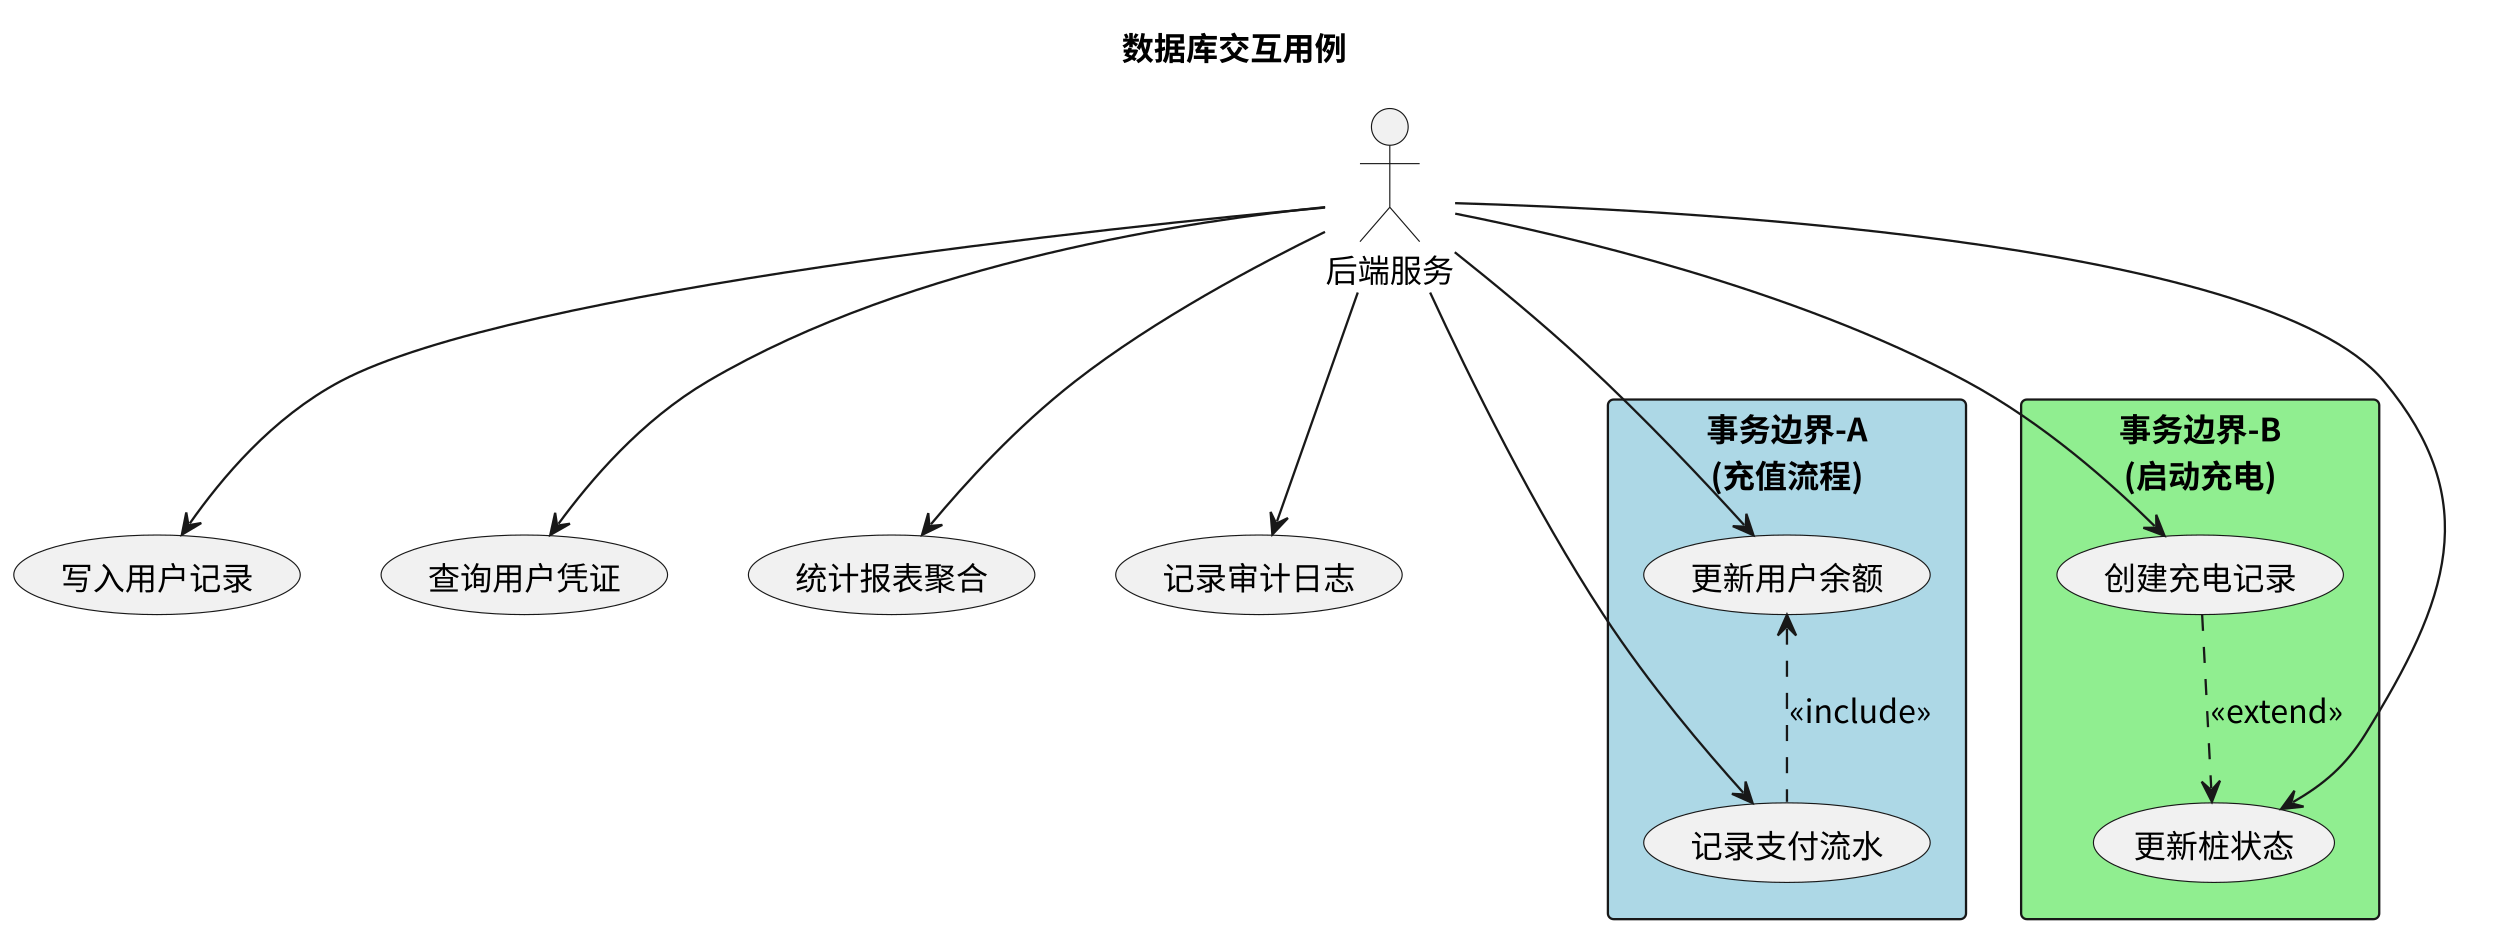
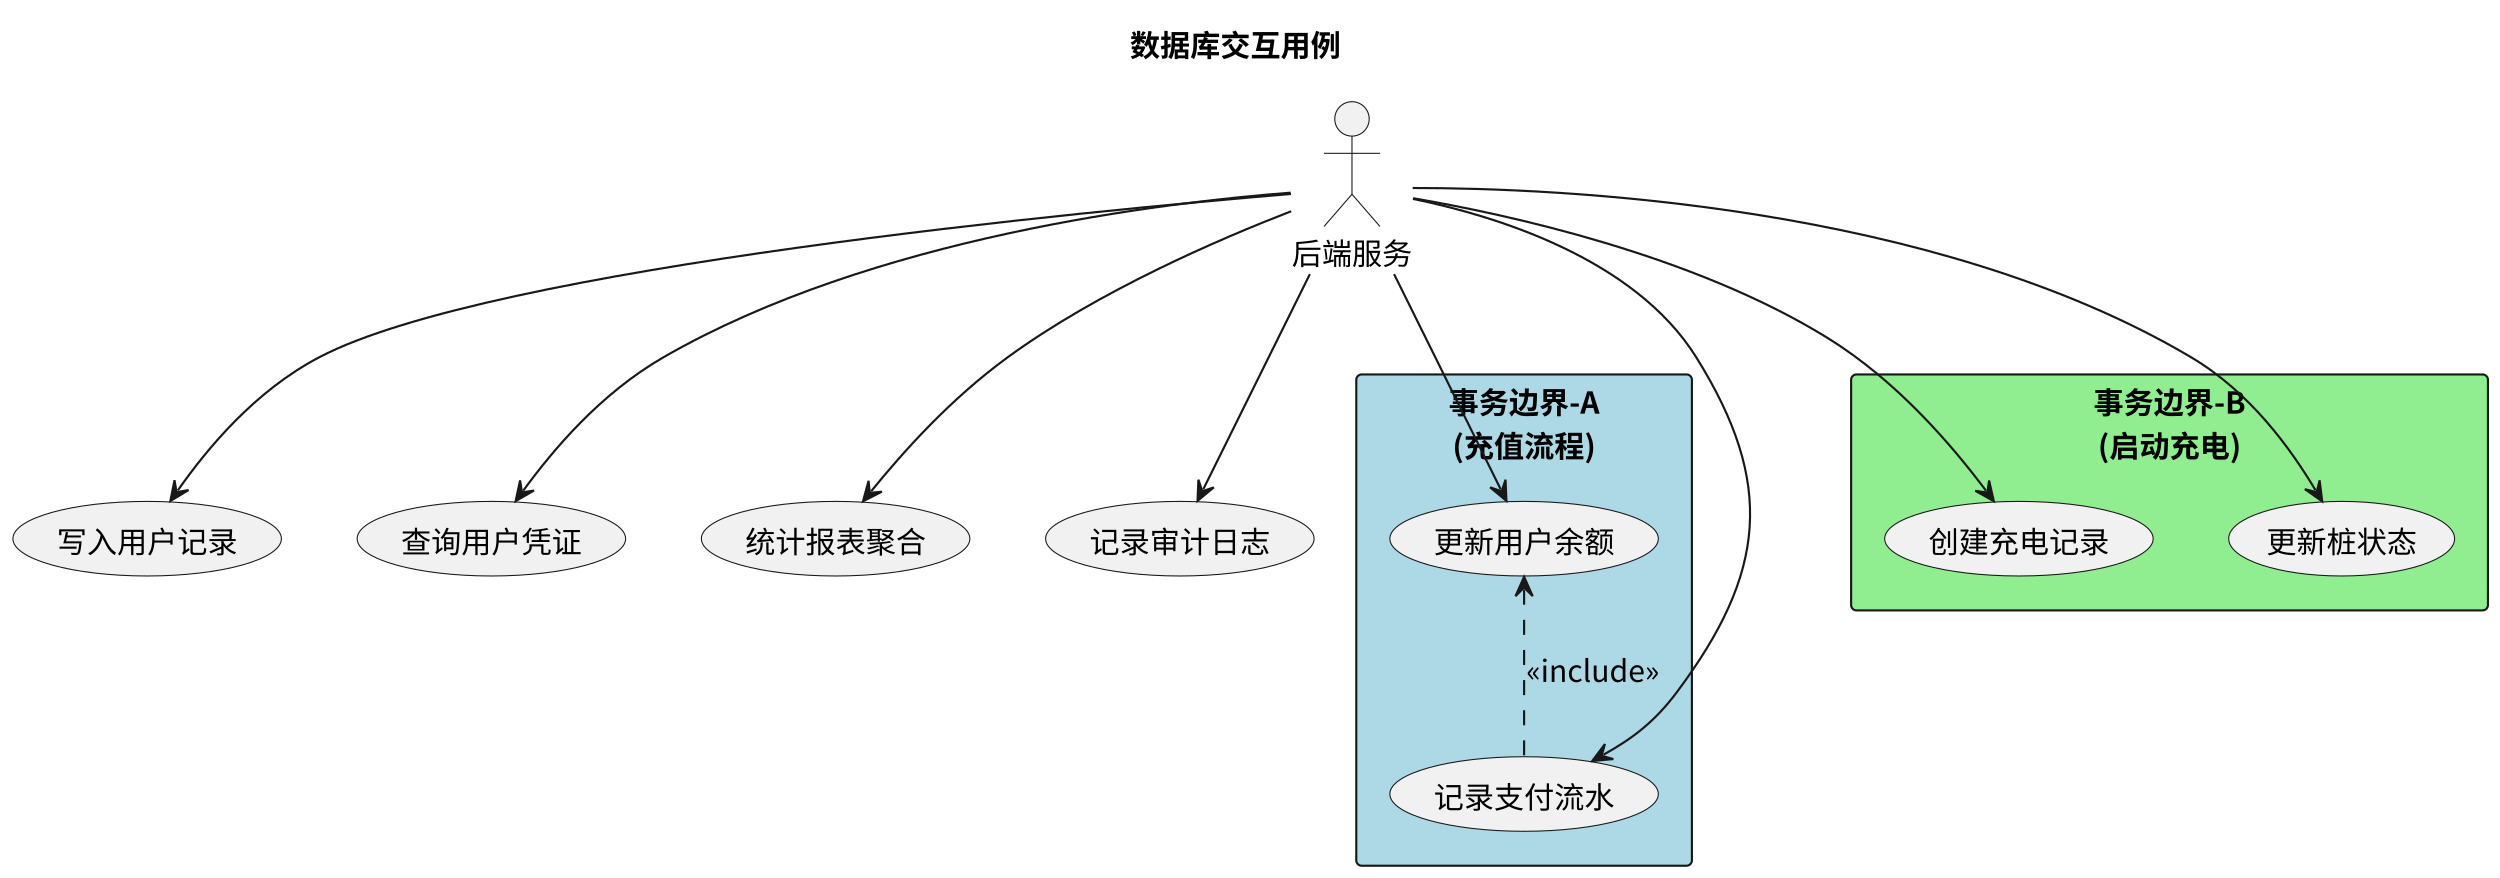
- <svg xmlns="http://www.w3.org/2000/svg" contentStyleType="text/css" data-diagram-type="DESCRIPTION" height="406px" preserveAspectRatio="none" style="width:1089px;height:406px;background:#FFFFFF;" version="1.1" viewBox="0 0 1089 406" width="1089px" zoomAndPan="magnify">
+ <svg xmlns="http://www.w3.org/2000/svg" contentStyleType="text/css" data-diagram-type="DESCRIPTION" height="408px" preserveAspectRatio="none" style="width:1162px;height:408px;background:#FFFFFF;" version="1.1" viewBox="0 0 1162 408" width="1162px" zoomAndPan="magnify">
  <defs />
  <g>
    <g class="title" data-source-line="3">
-       <text fill="#000000" font-family="Noto Sans CJK SC" font-size="14" font-weight="bold" lengthAdjust="spacing" textLength="98" x="488.625" y="26.24">数据库交互用例</text>
+       <text fill="#000000" font-family="Noto Sans CJK SC" font-size="14" font-weight="bold" lengthAdjust="spacing" textLength="98" x="525.2" y="26.24">数据库交互用例</text>
    </g>
    <g class="cluster" data-entity="TX1" data-source-line="11" data-uid="ent0005" id="cluster_TX1">
-       <rect fill="#ADD8E6" height="226.34" rx="2.5" ry="2.5" style="stroke:#181818;stroke-width:1;" width="156" x="700.4" y="174.042" />
-       <text fill="#000000" font-family="Noto Sans CJK SC" font-size="14" font-weight="bold" lengthAdjust="spacing" textLength="70.154" x="743.323" y="192.282">事务边界-A</text>
-       <text fill="#000000" font-family="Noto Sans CJK SC" font-size="14" font-weight="bold" lengthAdjust="spacing" textLength="66.584" x="745.108" y="212.554">(充值流程)</text>
+       <rect fill="#ADD8E6" height="228.34" rx="2.5" ry="2.5" style="stroke:#181818;stroke-width:1;" width="156" x="630.4" y="174.042" />
+       <text fill="#000000" font-family="Noto Sans CJK SC" font-size="14" font-weight="bold" lengthAdjust="spacing" textLength="70.154" x="673.323" y="192.282">事务边界-A</text>
+       <text fill="#000000" font-family="Noto Sans CJK SC" font-size="14" font-weight="bold" lengthAdjust="spacing" textLength="66.584" x="675.108" y="212.554">(充值流程)</text>
    </g>
    <g class="cluster" data-entity="TX2" data-source-line="16" data-uid="ent0008" id="cluster_TX2">
-       <rect fill="#90EE90" height="226.34" rx="2.5" ry="2.5" style="stroke:#181818;stroke-width:1;" width="156" x="880.4" y="174.042" />
-       <text fill="#000000" font-family="Noto Sans CJK SC" font-size="14" font-weight="bold" lengthAdjust="spacing" textLength="70.714" x="923.043" y="192.282">事务边界-B</text>
-       <text fill="#000000" font-family="Noto Sans CJK SC" font-size="14" font-weight="bold" lengthAdjust="spacing" textLength="66.584" x="925.108" y="212.554">(启动充电)</text>
+       <rect fill="#90EE90" height="109.67" rx="2.5" ry="2.5" style="stroke:#181818;stroke-width:1;" width="296" x="860.4" y="174.042" />
+       <text fill="#000000" font-family="Noto Sans CJK SC" font-size="14" font-weight="bold" lengthAdjust="spacing" textLength="70.714" x="973.043" y="192.282">事务边界-B</text>
+       <text fill="#000000" font-family="Noto Sans CJK SC" font-size="14" font-weight="bold" lengthAdjust="spacing" textLength="66.584" x="975.108" y="212.554">(启动充电)</text>
    </g>
    <g class="entity" data-entity="UC3" data-source-line="12" data-uid="ent0006" id="entity_UC3">
-       <ellipse cx="778.397" cy="367.056" fill="#F1F1F1" rx="62.397" ry="17.334" style="stroke:#181818;stroke-width:0.5;" />
-       <text fill="#000000" font-family="Noto Sans CJK SC" font-size="14" lengthAdjust="spacing" textLength="84" x="736.397" y="373.692">记录支付流水</text>
+       <ellipse cx="708.397" cy="369.056" fill="#F1F1F1" rx="62.397" ry="17.334" style="stroke:#181818;stroke-width:0.5;" />
+       <text fill="#000000" font-family="Noto Sans CJK SC" font-size="14" lengthAdjust="spacing" textLength="84" x="666.397" y="375.692">记录支付流水</text>
    </g>
    <g class="entity" data-entity="UC4" data-source-line="13" data-uid="ent0007" id="entity_UC4">
-       <ellipse cx="778.397" cy="250.386" fill="#F1F1F1" rx="62.397" ry="17.334" style="stroke:#181818;stroke-width:0.5;" />
-       <text fill="#000000" font-family="Noto Sans CJK SC" font-size="14" lengthAdjust="spacing" textLength="84" x="736.397" y="257.022">更新用户余额</text>
+       <ellipse cx="708.397" cy="250.386" fill="#F1F1F1" rx="62.397" ry="17.334" style="stroke:#181818;stroke-width:0.5;" />
+       <text fill="#000000" font-family="Noto Sans CJK SC" font-size="14" lengthAdjust="spacing" textLength="84" x="666.397" y="257.022">更新用户余额</text>
    </g>
    <g class="entity" data-entity="UC5" data-source-line="17" data-uid="ent0009" id="entity_UC5">
-       <ellipse cx="958.397" cy="250.386" fill="#F1F1F1" rx="62.397" ry="17.334" style="stroke:#181818;stroke-width:0.5;" />
-       <text fill="#000000" font-family="Noto Sans CJK SC" font-size="14" lengthAdjust="spacing" textLength="84" x="916.397" y="257.022">创建充电记录</text>
+       <ellipse cx="938.397" cy="250.386" fill="#F1F1F1" rx="62.397" ry="17.334" style="stroke:#181818;stroke-width:0.5;" />
+       <text fill="#000000" font-family="Noto Sans CJK SC" font-size="14" lengthAdjust="spacing" textLength="84" x="896.397" y="257.022">创建充电记录</text>
    </g>
    <g class="entity" data-entity="UC6" data-source-line="18" data-uid="ent0010" id="entity_UC6">
-       <ellipse cx="964.397" cy="367.056" fill="#F1F1F1" rx="52.497" ry="17.334" style="stroke:#181818;stroke-width:0.5;" />
-       <text fill="#000000" font-family="Noto Sans CJK SC" font-size="14" lengthAdjust="spacing" textLength="70" x="929.397" y="373.692">更新桩状态</text>
+       <ellipse cx="1088.397" cy="250.386" fill="#F1F1F1" rx="52.497" ry="17.334" style="stroke:#181818;stroke-width:0.5;" />
+       <text fill="#000000" font-family="Noto Sans CJK SC" font-size="14" lengthAdjust="spacing" textLength="70" x="1053.397" y="257.022">更新桩状态</text>
    </g>
    <g class="entity" data-entity="BE" data-source-line="6" data-uid="ent0002" id="entity_BE">
-       <ellipse cx="605.4" cy="55.272" fill="#F1F1F1" rx="8" ry="8" style="stroke:#181818;stroke-width:0.5;" />
-       <path d="M605.4,63.272 L605.4,90.272 M592.4,71.272 L618.4,71.272 M605.4,90.272 L592.4,105.272 M605.4,90.272 L618.4,105.272" fill="none" style="stroke:#181818;stroke-width:0.5;" />
-       <text fill="#000000" font-family="Noto Sans CJK SC" font-size="14" lengthAdjust="spacing" textLength="56" x="577.4" y="123.012">后端服务</text>
+       <ellipse cx="628.4" cy="55.272" fill="#F1F1F1" rx="8" ry="8" style="stroke:#181818;stroke-width:0.5;" />
+       <path d="M628.4,63.272 L628.4,90.272 M615.4,71.272 L641.4,71.272 M628.4,90.272 L615.4,105.272 M628.4,90.272 L641.4,105.272" fill="none" style="stroke:#181818;stroke-width:0.5;" />
+       <text fill="#000000" font-family="Noto Sans CJK SC" font-size="14" lengthAdjust="spacing" textLength="56" x="600.4" y="123.012">后端服务</text>
    </g>
    <g class="entity" data-entity="UC1" data-source-line="8" data-uid="ent0003" id="entity_UC1">
      <ellipse cx="68.397" cy="250.386" fill="#F1F1F1" rx="62.397" ry="17.334" style="stroke:#181818;stroke-width:0.5;" />
      <text fill="#000000" font-family="Noto Sans CJK SC" font-size="14" lengthAdjust="spacing" textLength="84" x="26.397" y="257.022">写入用户记录</text>
    </g>
    <g class="entity" data-entity="UC2" data-source-line="9" data-uid="ent0004" id="entity_UC2">
      <ellipse cx="228.397" cy="250.386" fill="#F1F1F1" rx="62.397" ry="17.334" style="stroke:#181818;stroke-width:0.5;" />
      <text fill="#000000" font-family="Noto Sans CJK SC" font-size="14" lengthAdjust="spacing" textLength="84" x="186.397" y="257.022">查询用户凭证</text>
    </g>
    <g class="entity" data-entity="UC7" data-source-line="21" data-uid="ent0011" id="entity_UC7">
      <ellipse cx="388.397" cy="250.386" fill="#F1F1F1" rx="62.397" ry="17.334" style="stroke:#181818;stroke-width:0.5;" />
      <text fill="#000000" font-family="Noto Sans CJK SC" font-size="14" lengthAdjust="spacing" textLength="84" x="346.397" y="257.022">统计报表聚合</text>
    </g>
    <g class="entity" data-entity="UC8" data-source-line="22" data-uid="ent0012" id="entity_UC8">
      <ellipse cx="548.397" cy="250.386" fill="#F1F1F1" rx="62.397" ry="17.334" style="stroke:#181818;stroke-width:0.5;" />
      <text fill="#000000" font-family="Noto Sans CJK SC" font-size="14" lengthAdjust="spacing" textLength="84" x="506.397" y="257.022">记录审计日志</text>
    </g>
    <g class="link" data-entity-1="BE" data-entity-2="UC1" data-source-line="24" data-uid="lnk13" id="link_BE_UC1">
-       <path d="M577.15,90.412 C489.58,98.522 224.04,125.932 148.4,166.042 C118.28,182.012 96.338,208.619 82.678,227.989" fill="none" id="BE-to-UC1" style="stroke:#181818;stroke-width:1;" />
-       <polygon fill="#181818" points="79.22,232.892,87.676,227.842,82.102,228.806,81.138,223.232,79.22,232.892" style="stroke:#181818;stroke-width:1;" />
+       <path d="M600.02,90.162 C509.4,97.722 228.28,124.092 148.4,166.042 C118.21,181.892 96.29,208.533 82.65,227.943" fill="none" id="BE-to-UC1" style="stroke:#181818;stroke-width:1;" />
+       <polygon fill="#181818" points="79.2,232.852,87.647,227.788,82.075,228.761,81.102,223.188,79.2,232.852" style="stroke:#181818;stroke-width:1;" />
    </g>
    <g class="link" data-entity-1="BE" data-entity-2="UC2" data-source-line="25" data-uid="lnk14" id="link_BE_UC2">
-       <path d="M577.26,90.212 C522.15,95.782 397.56,113.622 308.4,166.042 C279.18,183.222 257.228,209.21 243.268,228.17" fill="none" id="BE-to-UC2" style="stroke:#181818;stroke-width:1;" />
-       <polygon fill="#181818" points="239.71,233.002,248.267,228.126,242.674,228.976,241.825,223.383,239.71,233.002" style="stroke:#181818;stroke-width:1;" />
+       <path d="M599.91,89.552 C541.5,94.012 405.52,110.092 308.4,166.042 C279.03,182.962 257.108,209.016 243.198,228.066" fill="none" id="BE-to-UC2" style="stroke:#181818;stroke-width:1;" />
+       <polygon fill="#181818" points="239.66,232.912,248.198,228.002,242.608,228.874,241.737,223.285,239.66,232.912" style="stroke:#181818;stroke-width:1;" />
    </g>
    <g class="link" data-entity-1="BE" data-entity-2="UC3" data-source-line="26" data-uid="lnk15" id="link_BE_UC3">
-       <path d="M622.96,127.432 C640.2,164.752 668.25,221.712 698.4,267.712 C718.54,298.452 742.438,326.471 759.408,345.341" fill="none" id="BE-to-UC3" style="stroke:#181818;stroke-width:1;" />
-       <polygon fill="#181818" points="763.42,349.802,760.376,340.435,760.077,346.084,754.428,345.785,763.42,349.802" style="stroke:#181818;stroke-width:1;" />
+       <path d="M656.74,92.442 C694.39,100.162 759.49,119.762 788.4,166.042 C825.11,224.822 820.9,266.212 779.4,321.712 C769.26,335.272 759.141,343.072 745.302,350.782" fill="none" id="BE-to-UC3" style="stroke:#181818;stroke-width:1;" />
+       <polygon fill="#181818" points="740.06,353.702,749.869,352.816,744.428,351.269,745.976,345.828,740.06,353.702" style="stroke:#181818;stroke-width:1;" />
    </g>
    <g class="link" data-entity-1="BE" data-entity-2="UC4" data-source-line="27" data-uid="lnk16" id="link_BE_UC4">
-       <path d="M633.7,109.862 C650.32,123.082 671.51,140.502 689.4,157.042 C716.86,182.432 742.571,209.826 759.77,228.715" fill="none" id="BE-to-UC4" style="stroke:#181818;stroke-width:1;" />
-       <polygon fill="#181818" points="763.81,233.152,760.708,223.804,760.444,229.455,754.793,229.19,763.81,233.152" style="stroke:#181818;stroke-width:1;" />
+       <path d="M647.97,127.412 C664.71,161.202 685.327,202.805 697.527,227.435" fill="none" id="BE-to-UC4" style="stroke:#181818;stroke-width:1;" />
+       <polygon fill="#181818" points="700.19,232.812,699.78,222.972,697.971,228.331,692.611,226.523,700.19,232.812" style="stroke:#181818;stroke-width:1;" />
    </g>
    <g class="link" data-entity-1="BE" data-entity-2="UC5" data-source-line="28" data-uid="lnk17" id="link_BE_UC5">
-       <path d="M633.89,93.072 C681.95,102.562 781.23,125.622 856.4,166.042 C890.43,184.352 919.705,210.592 938.585,229.182" fill="none" id="BE-to-UC5" style="stroke:#181818;stroke-width:1;" />
-       <polygon fill="#181818" points="942.86,233.392,939.253,224.227,939.297,229.884,933.64,229.928,942.86,233.392" style="stroke:#181818;stroke-width:1;" />
+       <path d="M656.79,92.132 C700.77,99.662 786.81,118.372 849.4,157.042 C882.16,177.292 907.692,207.541 923.131,228.141" fill="none" id="BE-to-UC5" style="stroke:#181818;stroke-width:1;" />
+       <polygon fill="#181818" points="926.73,232.942,924.533,223.341,923.731,228.941,918.131,228.139,926.73,232.942" style="stroke:#181818;stroke-width:1;" />
    </g>
    <g class="link" data-entity-1="BE" data-entity-2="UC6" data-source-line="29" data-uid="lnk18" id="link_BE_UC6">
-       <path d="M633.84,88.502 C721.74,91.012 986.29,103.692 1038.4,166.042 C1082.25,218.522 1066.47,261.612 1030.4,319.712 C1021.68,333.752 1012.173,341.686 998.853,349.396" fill="none" id="BE-to-UC6" style="stroke:#181818;stroke-width:1;" />
-       <polygon fill="#181818" points="993.66,352.402,1003.453,351.355,997.987,349.897,999.445,344.431,993.66,352.402" style="stroke:#181818;stroke-width:1;" />
+       <path d="M656.61,87.382 C724.09,87.362 898.1,94.762 1018.4,166.042 C1046.03,182.422 1064.746,208.645 1076.276,227.885" fill="none" id="BE-to-UC6" style="stroke:#181818;stroke-width:1;" />
+       <polygon fill="#181818" points="1079.36,233.032,1078.165,223.256,1076.79,228.743,1071.303,227.368,1079.36,233.032" style="stroke:#181818;stroke-width:1;" />
    </g>
    <g class="link" data-entity-1="BE" data-entity-2="UC7" data-source-line="30" data-uid="lnk19" id="link_BE_UC7">
-       <path d="M577.16,101.002 C548.39,115.022 503.17,138.942 468.4,166.042 C442.3,186.392 420.464,210.524 405.494,228.384" fill="none" id="BE-to-UC7" style="stroke:#181818;stroke-width:1;" />
-       <polygon fill="#181818" points="401.64,232.982,410.487,228.654,404.852,229.15,404.356,223.515,401.64,232.982" style="stroke:#181818;stroke-width:1;" />
+       <path d="M600.15,98.182 C566.82,111.072 510.61,135.262 468.4,166.042 C441.5,185.662 419.633,210.215 404.913,228.335" fill="none" id="BE-to-UC7" style="stroke:#181818;stroke-width:1;" />
+       <polygon fill="#181818" points="401.13,232.992,409.909,228.529,404.283,229.111,403.7,223.484,401.13,232.992" style="stroke:#181818;stroke-width:1;" />
    </g>
    <g class="link" data-entity-1="BE" data-entity-2="UC8" data-source-line="31" data-uid="lnk20" id="link_BE_UC8">
-       <path d="M591.45,127.412 C579.52,161.202 564.936,202.524 556.246,227.154" fill="none" id="BE-to-UC8" style="stroke:#181818;stroke-width:1;" />
-       <polygon fill="#181818" points="554.25,232.812,561.017,225.656,555.914,228.097,553.472,222.994,554.25,232.812" style="stroke:#181818;stroke-width:1;" />
+       <path d="M608.83,127.412 C592.08,161.202 571.473,202.805 559.273,227.435" fill="none" id="BE-to-UC8" style="stroke:#181818;stroke-width:1;" />
+       <polygon fill="#181818" points="556.61,232.812,564.189,226.523,558.829,228.331,557.02,222.972,556.61,232.812" style="stroke:#181818;stroke-width:1;" />
    </g>
    <g class="link" data-entity-1="UC4" data-entity-2="UC3" data-source-line="33" data-uid="lnk21" id="link_UC4_UC3">
-       <path d="M778.4,273.812 C778.4,295.482 778.4,327.432 778.4,349.272" fill="none" id="UC4-backto-UC3" style="stroke:#181818;stroke-width:1;stroke-dasharray:7,7;" />
-       <polygon fill="#181818" points="778.4,267.812,774.4,276.812,778.4,272.812,782.4,276.812,778.4,267.812" style="stroke:#181818;stroke-width:1;" />
-       <text fill="#000000" font-family="Noto Sans CJK SC" font-size="14" lengthAdjust="spacing" textLength="61.852" x="779.4" y="314.952">«include»</text>
-     </g>
-     <g class="link" data-entity-1="UC5" data-entity-2="UC6" data-source-line="34" data-uid="lnk22" id="link_UC5_UC6">
-       <path d="M959.26,267.812 C960.39,289.482 962.067,321.44 963.207,343.28" fill="none" id="UC5-to-UC6" style="stroke:#181818;stroke-width:1;stroke-dasharray:7,7;" />
-       <polygon fill="#181818" points="963.52,349.272,967.045,340.076,963.259,344.279,959.056,340.493,963.52,349.272" style="stroke:#181818;stroke-width:1;" />
-       <text fill="#000000" font-family="Noto Sans CJK SC" font-size="14" lengthAdjust="spacing" textLength="58.394" x="962.93" y="314.952">«extend»</text>
+       <path d="M708.4,274.092 C708.4,296.272 708.4,329.202 708.4,351.362" fill="none" id="UC4-backto-UC3" style="stroke:#181818;stroke-width:1;stroke-dasharray:7,7;" />
+       <polygon fill="#181818" points="708.4,268.092,704.4,277.092,708.4,273.092,712.4,277.092,708.4,268.092" style="stroke:#181818;stroke-width:1;" />
+       <text fill="#000000" font-family="Noto Sans CJK SC" font-size="14" lengthAdjust="spacing" textLength="61.852" x="709.4" y="316.952">«include»</text>
    </g>
  </g>
</svg>
